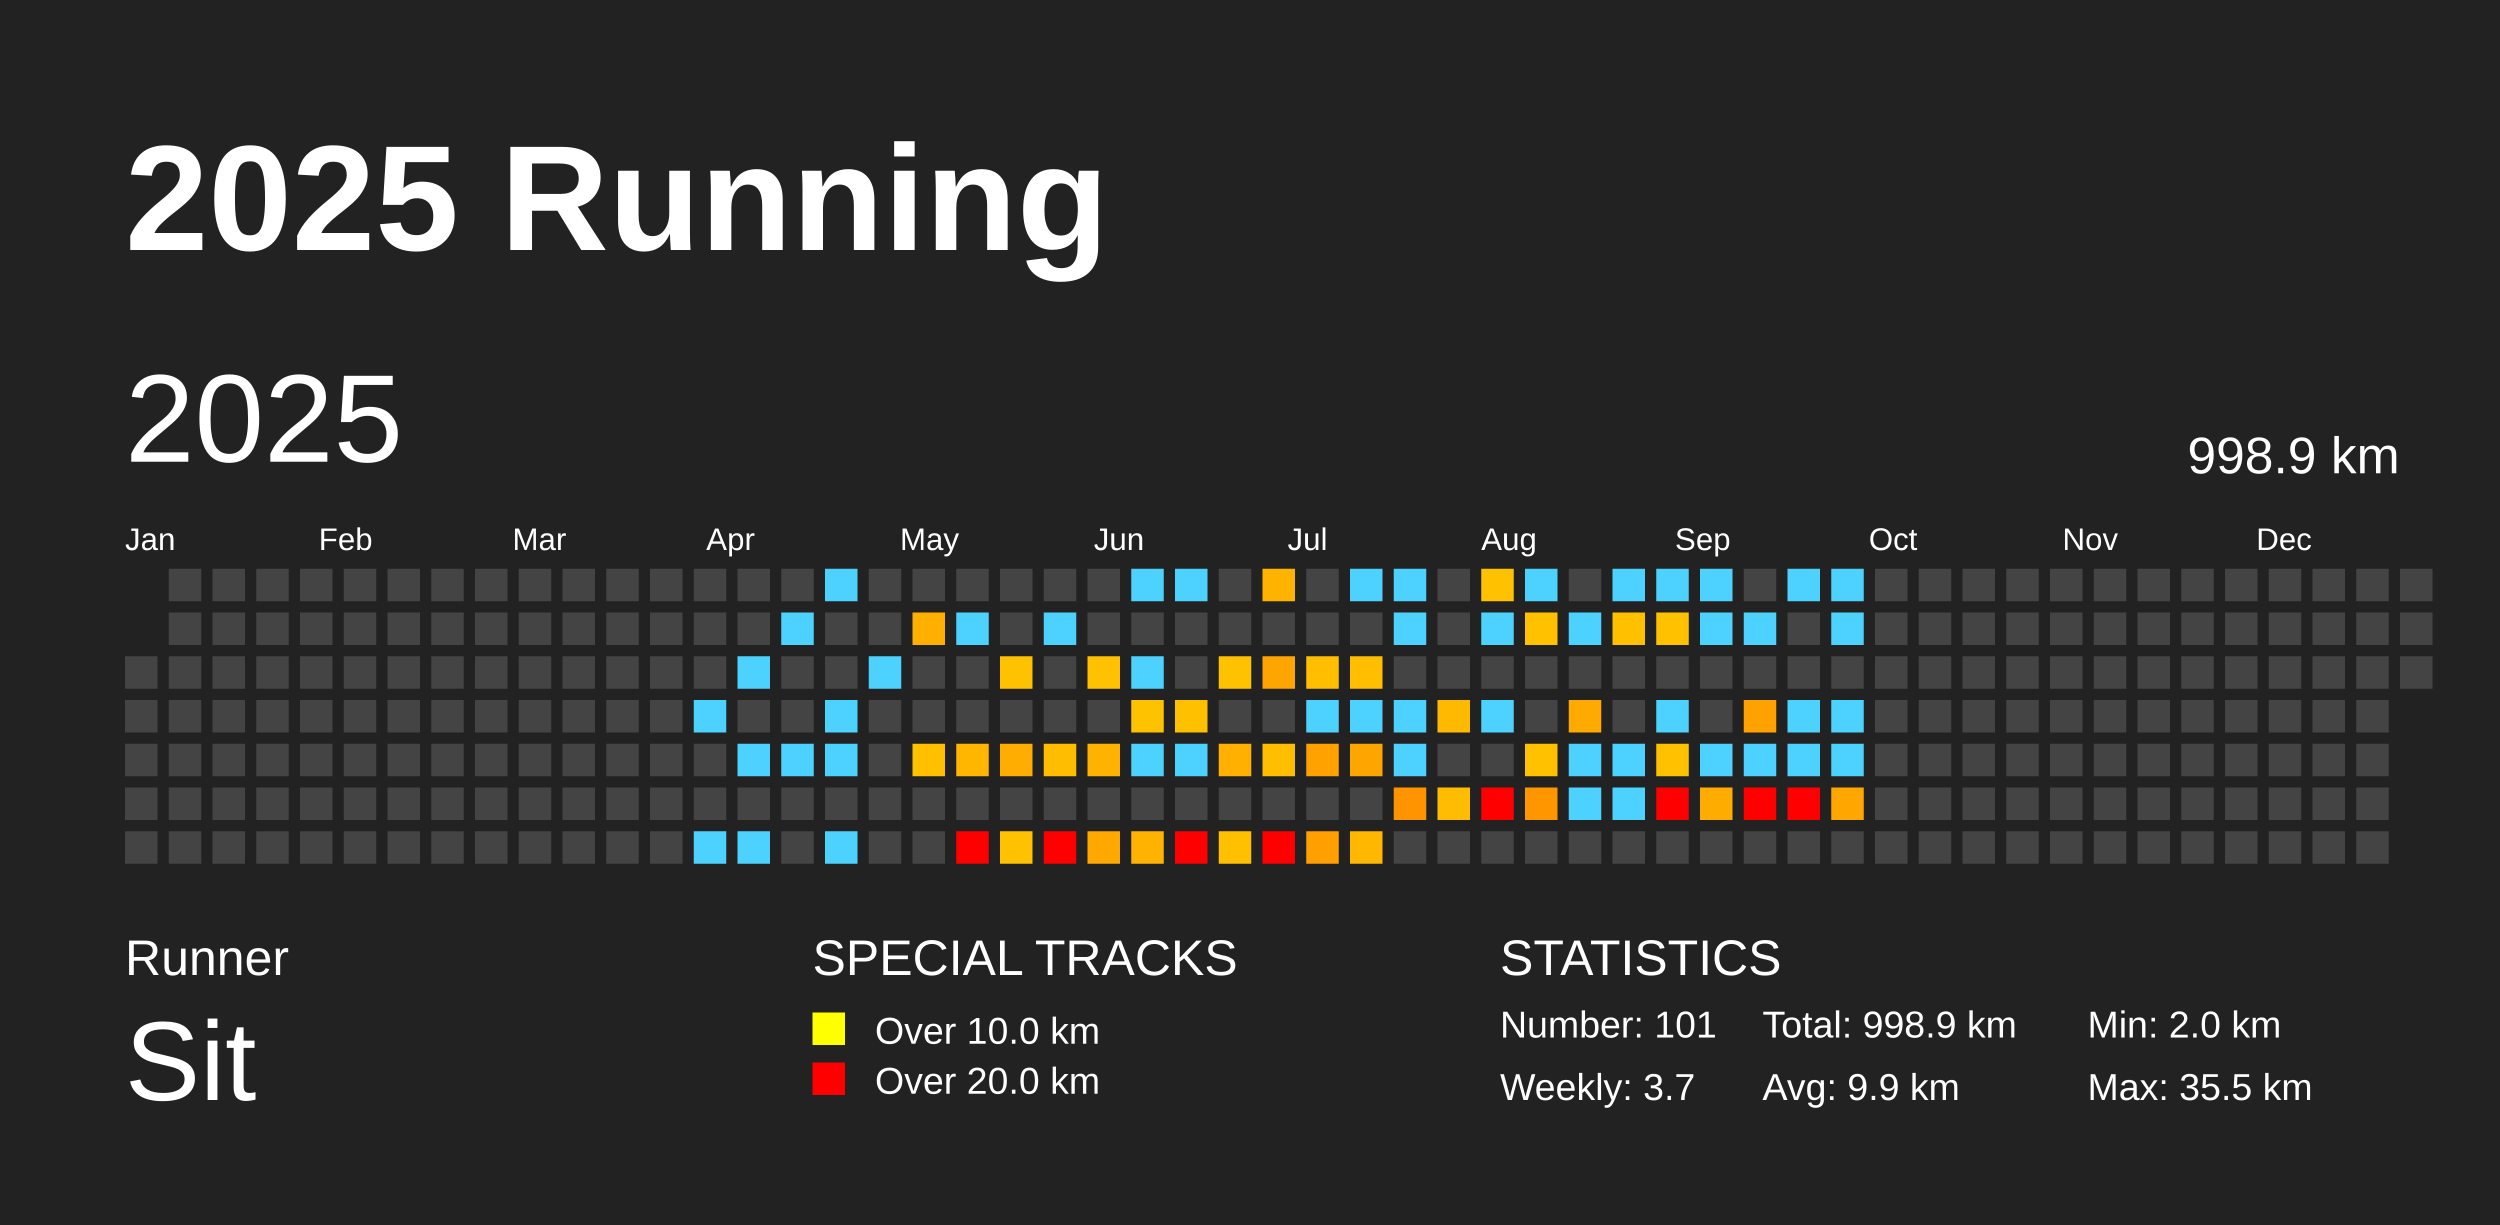
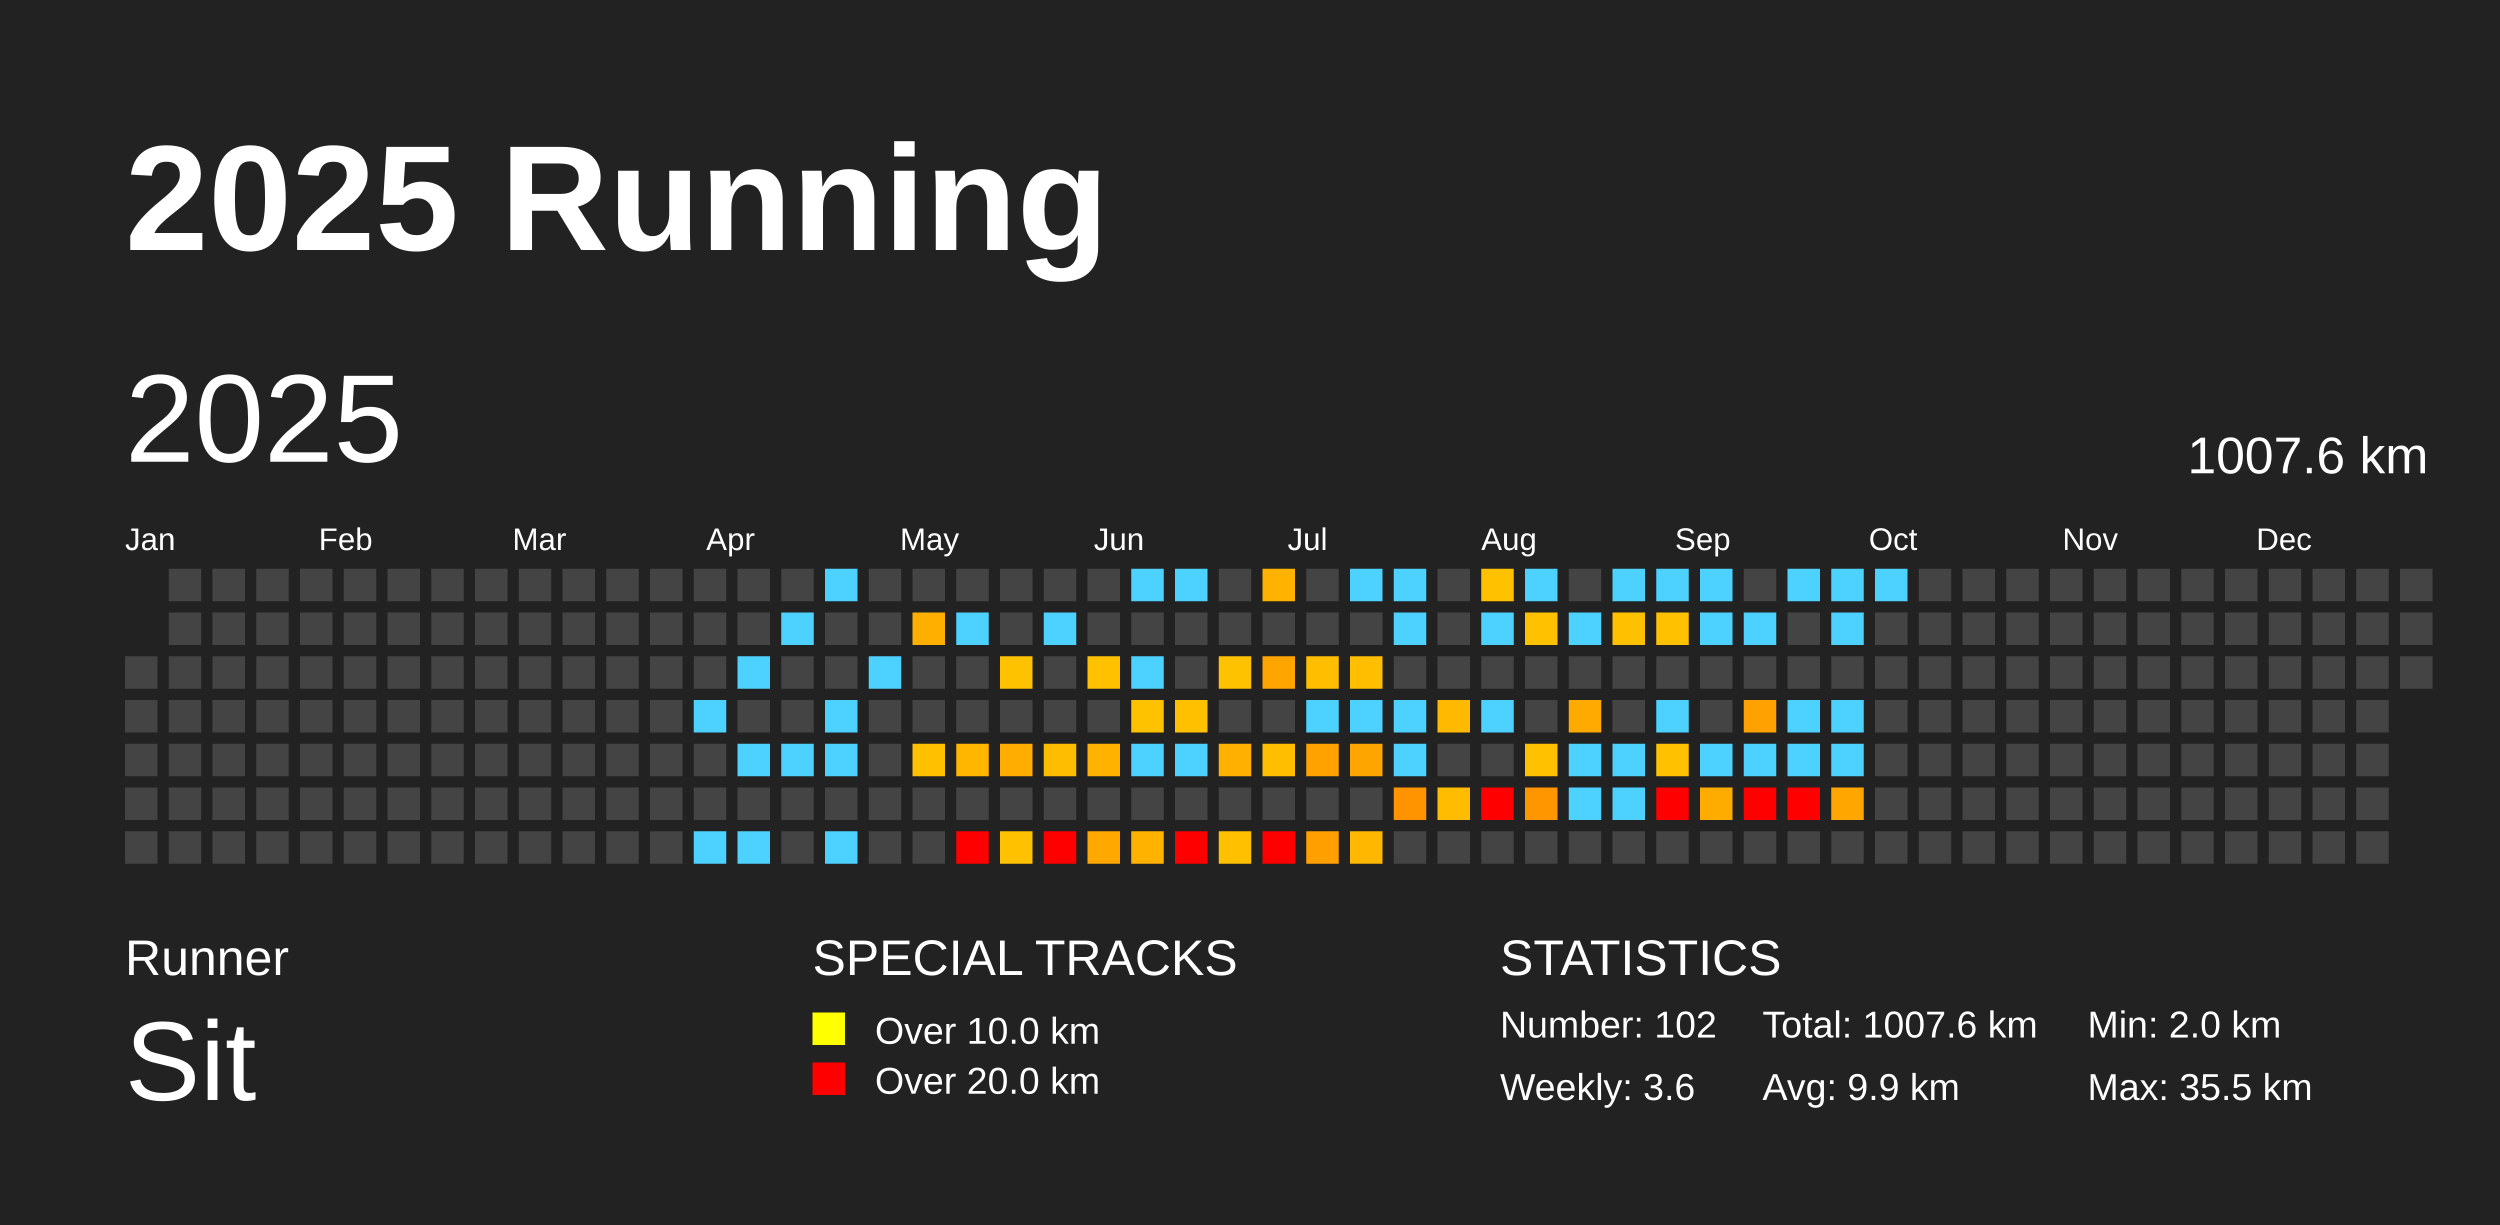
<svg xmlns="http://www.w3.org/2000/svg" baseProfile="full" height="98mm" version="1.1" viewBox="0,0,200,98" width="200mm">
  <defs />
  <rect fill="#222222" height="98" width="200" x="0" y="0" />
  <text fill="#FFFFFF" style="font-size:12px; font-family:Arial; font-weight:bold;" x="10" y="20">2025 Running</text>
  <text fill="#FFFFFF" style="font-size:4px; font-family:Arial" x="10" y="78">Runner</text>
  <text fill="#FFFFFF" style="font-size:9px; font-family:Arial" x="10" y="88">Sit</text>
  <text fill="#FFFFFF" style="font-size:4px; font-family:Arial" x="65" y="78">SPECIAL TRACKS</text>
  <rect fill="yellow" height="2.6" width="2.6" x="65" y="81" />
  <text fill="#FFFFFF" style="font-size:3px; font-family:Arial" x="70" y="83.5">Over 10.0 km</text>
  <rect fill="red" height="2.6" width="2.6" x="65" y="85" />
  <text fill="#FFFFFF" style="font-size:3px; font-family:Arial" x="70" y="87.5">Over 20.0 km</text>
  <text fill="#FFFFFF" style="font-size:4px; font-family:Arial" x="120" y="78">STATISTICS</text>
-   <text fill="#FFFFFF" style="font-size:3px; font-family:Arial" x="120" y="83">Number: 101</text>
-   <text fill="#FFFFFF" style="font-size:3px; font-family:Arial" x="120" y="88">Weekly: 3.7</text>
-   <text fill="#FFFFFF" style="font-size:3px; font-family:Arial" x="141" y="83">Total: 998.9 km</text>
+   <text fill="#FFFFFF" style="font-size:3px; font-family:Arial" x="120" y="83">Number: 102</text>
+   <text fill="#FFFFFF" style="font-size:3px; font-family:Arial" x="120" y="88">Weekly: 3.6</text>
+   <text fill="#FFFFFF" style="font-size:3px; font-family:Arial" x="141" y="83">Total: 1007.6 km</text>
  <text fill="#FFFFFF" style="font-size:3px; font-family:Arial" x="141" y="88">Avg: 9.9 km</text>
  <text fill="#FFFFFF" style="font-size:3px; font-family:Arial" x="167" y="83">Min: 2.0 km</text>
  <text fill="#FFFFFF" style="font-size:3px; font-family:Arial" x="167" y="88">Max: 35.5 km</text>
  <text dominant-baseline="hanging" fill="#FFFFFF" style="font-size:10.0px; font-family:Arial;" x="10" y="30">2025</text>
-   <text dominant-baseline="hanging" fill="#FFFFFF" style="font-size:4.125px; font-family:Arial;" x="175" y="35">998.9 km</text>
+   <text dominant-baseline="hanging" fill="#FFFFFF" style="font-size:4.125px; font-family:Arial;" x="175" y="35">1007.6 km</text>
  <text fill="#FFFFFF" style="font-size:2.5px; font-family:Arial" x="10.0" y="44">Jan</text>
  <text fill="#FFFFFF" style="font-size:2.5px; font-family:Arial" x="25.5" y="44">Feb</text>
  <text fill="#FFFFFF" style="font-size:2.5px; font-family:Arial" x="41.0" y="44">Mar</text>
  <text fill="#FFFFFF" style="font-size:2.5px; font-family:Arial" x="56.5" y="44">Apr</text>
  <text fill="#FFFFFF" style="font-size:2.5px; font-family:Arial" x="72.0" y="44">May</text>
  <text fill="#FFFFFF" style="font-size:2.5px; font-family:Arial" x="87.5" y="44">Jun</text>
  <text fill="#FFFFFF" style="font-size:2.5px; font-family:Arial" x="103.0" y="44">Jul</text>
  <text fill="#FFFFFF" style="font-size:2.5px; font-family:Arial" x="118.5" y="44">Aug</text>
  <text fill="#FFFFFF" style="font-size:2.5px; font-family:Arial" x="134.0" y="44">Sep</text>
  <text fill="#FFFFFF" style="font-size:2.5px; font-family:Arial" x="149.5" y="44">Oct</text>
  <text fill="#FFFFFF" style="font-size:2.5px; font-family:Arial" x="165.0" y="44">Nov</text>
  <text fill="#FFFFFF" style="font-size:2.5px; font-family:Arial" x="180.5" y="44">Dec</text>
  <rect fill="#444444" height="2.6" width="2.6" x="10.0" y="52.5" />
  <rect fill="#444444" height="2.6" width="2.6" x="10.0" y="56.0" />
  <rect fill="#444444" height="2.6" width="2.6" x="10.0" y="59.5" />
  <rect fill="#444444" height="2.6" width="2.6" x="10.0" y="63.0" />
  <rect fill="#444444" height="2.6" width="2.6" x="10.0" y="66.5" />
  <rect fill="#444444" height="2.6" width="2.6" x="13.5" y="45.5" />
  <rect fill="#444444" height="2.6" width="2.6" x="13.5" y="49.0" />
  <rect fill="#444444" height="2.6" width="2.6" x="13.5" y="52.5" />
  <rect fill="#444444" height="2.6" width="2.6" x="13.5" y="56.0" />
  <rect fill="#444444" height="2.6" width="2.6" x="13.5" y="59.5" />
  <rect fill="#444444" height="2.6" width="2.6" x="13.5" y="63.0" />
  <rect fill="#444444" height="2.6" width="2.6" x="13.5" y="66.5" />
  <rect fill="#444444" height="2.6" width="2.6" x="17.0" y="45.5" />
  <rect fill="#444444" height="2.6" width="2.6" x="17.0" y="49.0" />
  <rect fill="#444444" height="2.6" width="2.6" x="17.0" y="52.5" />
  <rect fill="#444444" height="2.6" width="2.6" x="17.0" y="56.0" />
  <rect fill="#444444" height="2.6" width="2.6" x="17.0" y="59.5" />
  <rect fill="#444444" height="2.6" width="2.6" x="17.0" y="63.0" />
  <rect fill="#444444" height="2.6" width="2.6" x="17.0" y="66.5" />
  <rect fill="#444444" height="2.6" width="2.6" x="20.5" y="45.5" />
  <rect fill="#444444" height="2.6" width="2.6" x="20.5" y="49.0" />
  <rect fill="#444444" height="2.6" width="2.6" x="20.5" y="52.5" />
  <rect fill="#444444" height="2.6" width="2.6" x="20.5" y="56.0" />
  <rect fill="#444444" height="2.6" width="2.6" x="20.5" y="59.5" />
  <rect fill="#444444" height="2.6" width="2.6" x="20.5" y="63.0" />
  <rect fill="#444444" height="2.6" width="2.6" x="20.5" y="66.5" />
  <rect fill="#444444" height="2.6" width="2.6" x="24.0" y="45.5" />
  <rect fill="#444444" height="2.6" width="2.6" x="24.0" y="49.0" />
  <rect fill="#444444" height="2.6" width="2.6" x="24.0" y="52.5" />
  <rect fill="#444444" height="2.6" width="2.6" x="24.0" y="56.0" />
  <rect fill="#444444" height="2.6" width="2.6" x="24.0" y="59.5" />
  <rect fill="#444444" height="2.6" width="2.6" x="24.0" y="63.0" />
  <rect fill="#444444" height="2.6" width="2.6" x="24.0" y="66.5" />
  <rect fill="#444444" height="2.6" width="2.6" x="27.5" y="45.5" />
  <rect fill="#444444" height="2.6" width="2.6" x="27.5" y="49.0" />
  <rect fill="#444444" height="2.6" width="2.6" x="27.5" y="52.5" />
  <rect fill="#444444" height="2.6" width="2.6" x="27.5" y="56.0" />
  <rect fill="#444444" height="2.6" width="2.6" x="27.5" y="59.5" />
  <rect fill="#444444" height="2.6" width="2.6" x="27.5" y="63.0" />
  <rect fill="#444444" height="2.6" width="2.6" x="27.5" y="66.5" />
  <rect fill="#444444" height="2.6" width="2.6" x="31.0" y="45.5" />
  <rect fill="#444444" height="2.6" width="2.6" x="31.0" y="49.0" />
  <rect fill="#444444" height="2.6" width="2.6" x="31.0" y="52.5" />
  <rect fill="#444444" height="2.6" width="2.6" x="31.0" y="56.0" />
  <rect fill="#444444" height="2.6" width="2.6" x="31.0" y="59.5" />
  <rect fill="#444444" height="2.6" width="2.6" x="31.0" y="63.0" />
  <rect fill="#444444" height="2.6" width="2.6" x="31.0" y="66.5" />
  <rect fill="#444444" height="2.6" width="2.6" x="34.5" y="45.5" />
  <rect fill="#444444" height="2.6" width="2.6" x="34.5" y="49.0" />
  <rect fill="#444444" height="2.6" width="2.6" x="34.5" y="52.5" />
  <rect fill="#444444" height="2.6" width="2.6" x="34.5" y="56.0" />
  <rect fill="#444444" height="2.6" width="2.6" x="34.5" y="59.5" />
  <rect fill="#444444" height="2.6" width="2.6" x="34.5" y="63.0" />
  <rect fill="#444444" height="2.6" width="2.6" x="34.5" y="66.5" />
  <rect fill="#444444" height="2.6" width="2.6" x="38.0" y="45.5" />
  <rect fill="#444444" height="2.6" width="2.6" x="38.0" y="49.0" />
  <rect fill="#444444" height="2.6" width="2.6" x="38.0" y="52.5" />
  <rect fill="#444444" height="2.6" width="2.6" x="38.0" y="56.0" />
  <rect fill="#444444" height="2.6" width="2.6" x="38.0" y="59.5" />
  <rect fill="#444444" height="2.6" width="2.6" x="38.0" y="63.0" />
  <rect fill="#444444" height="2.6" width="2.6" x="38.0" y="66.5" />
  <rect fill="#444444" height="2.6" width="2.6" x="41.5" y="45.5" />
  <rect fill="#444444" height="2.6" width="2.6" x="41.5" y="49.0" />
  <rect fill="#444444" height="2.6" width="2.6" x="41.5" y="52.5" />
  <rect fill="#444444" height="2.6" width="2.6" x="41.5" y="56.0" />
  <rect fill="#444444" height="2.6" width="2.6" x="41.5" y="59.5" />
  <rect fill="#444444" height="2.6" width="2.6" x="41.5" y="63.0" />
  <rect fill="#444444" height="2.6" width="2.6" x="41.5" y="66.5" />
  <rect fill="#444444" height="2.6" width="2.6" x="45.0" y="45.5" />
  <rect fill="#444444" height="2.6" width="2.6" x="45.0" y="49.0" />
  <rect fill="#444444" height="2.6" width="2.6" x="45.0" y="52.5" />
  <rect fill="#444444" height="2.6" width="2.6" x="45.0" y="56.0" />
  <rect fill="#444444" height="2.6" width="2.6" x="45.0" y="59.5" />
  <rect fill="#444444" height="2.6" width="2.6" x="45.0" y="63.0" />
  <rect fill="#444444" height="2.6" width="2.6" x="45.0" y="66.5" />
  <rect fill="#444444" height="2.6" width="2.6" x="48.5" y="45.5" />
  <rect fill="#444444" height="2.6" width="2.6" x="48.5" y="49.0" />
  <rect fill="#444444" height="2.6" width="2.6" x="48.5" y="52.5" />
  <rect fill="#444444" height="2.6" width="2.6" x="48.5" y="56.0" />
  <rect fill="#444444" height="2.6" width="2.6" x="48.5" y="59.5" />
  <rect fill="#444444" height="2.6" width="2.6" x="48.5" y="63.0" />
  <rect fill="#444444" height="2.6" width="2.6" x="48.5" y="66.5" />
  <rect fill="#444444" height="2.6" width="2.6" x="52.0" y="45.5" />
  <rect fill="#444444" height="2.6" width="2.6" x="52.0" y="49.0" />
  <rect fill="#444444" height="2.6" width="2.6" x="52.0" y="52.5" />
  <rect fill="#444444" height="2.6" width="2.6" x="52.0" y="56.0" />
  <rect fill="#444444" height="2.6" width="2.6" x="52.0" y="59.5" />
  <rect fill="#444444" height="2.6" width="2.6" x="52.0" y="63.0" />
  <rect fill="#444444" height="2.6" width="2.6" x="52.0" y="66.5" />
  <rect fill="#444444" height="2.6" width="2.6" x="55.5" y="45.5" />
  <rect fill="#444444" height="2.6" width="2.6" x="55.5" y="49.0" />
  <rect fill="#444444" height="2.6" width="2.6" x="55.5" y="52.5" />
  <rect fill="#4dd2ff" height="2.6" width="2.6" x="55.5" y="56.0" />
  <rect fill="#444444" height="2.6" width="2.6" x="55.5" y="59.5" />
  <rect fill="#444444" height="2.6" width="2.6" x="55.5" y="63.0" />
  <rect fill="#4dd2ff" height="2.6" width="2.6" x="55.5" y="66.5" />
  <rect fill="#444444" height="2.6" width="2.6" x="59.0" y="45.5" />
  <rect fill="#444444" height="2.6" width="2.6" x="59.0" y="49.0" />
  <rect fill="#4dd2ff" height="2.6" width="2.6" x="59.0" y="52.5" />
  <rect fill="#444444" height="2.6" width="2.6" x="59.0" y="56.0" />
  <rect fill="#4dd2ff" height="2.6" width="2.6" x="59.0" y="59.5" />
  <rect fill="#444444" height="2.6" width="2.6" x="59.0" y="63.0" />
  <rect fill="#4dd2ff" height="2.6" width="2.6" x="59.0" y="66.5" />
  <rect fill="#444444" height="2.6" width="2.6" x="62.5" y="45.5" />
  <rect fill="#4dd2ff" height="2.6" width="2.6" x="62.5" y="49.0" />
  <rect fill="#444444" height="2.6" width="2.6" x="62.5" y="52.5" />
  <rect fill="#444444" height="2.6" width="2.6" x="62.5" y="56.0" />
  <rect fill="#4dd2ff" height="2.6" width="2.6" x="62.5" y="59.5" />
  <rect fill="#444444" height="2.6" width="2.6" x="62.5" y="63.0" />
  <rect fill="#444444" height="2.6" width="2.6" x="62.5" y="66.5" />
  <rect fill="#4dd2ff" height="2.6" width="2.6" x="66.0" y="45.5" />
  <rect fill="#444444" height="2.6" width="2.6" x="66.0" y="49.0" />
  <rect fill="#444444" height="2.6" width="2.6" x="66.0" y="52.5" />
  <rect fill="#4dd2ff" height="2.6" width="2.6" x="66.0" y="56.0" />
  <rect fill="#4dd2ff" height="2.6" width="2.6" x="66.0" y="59.5" />
  <rect fill="#444444" height="2.6" width="2.6" x="66.0" y="63.0" />
  <rect fill="#4dd2ff" height="2.6" width="2.6" x="66.0" y="66.5" />
  <rect fill="#444444" height="2.6" width="2.6" x="69.5" y="45.5" />
  <rect fill="#444444" height="2.6" width="2.6" x="69.5" y="49.0" />
  <rect fill="#4dd2ff" height="2.6" width="2.6" x="69.5" y="52.5" />
  <rect fill="#444444" height="2.6" width="2.6" x="69.5" y="56.0" />
  <rect fill="#444444" height="2.6" width="2.6" x="69.5" y="59.5" />
  <rect fill="#444444" height="2.6" width="2.6" x="69.5" y="63.0" />
  <rect fill="#444444" height="2.6" width="2.6" x="69.5" y="66.5" />
  <rect fill="#444444" height="2.6" width="2.6" x="73.0" y="45.5" />
  <rect fill="#ffaf00" height="2.6" width="2.6" x="73.0" y="49.0" />
  <rect fill="#444444" height="2.6" width="2.6" x="73.0" y="52.5" />
  <rect fill="#444444" height="2.6" width="2.6" x="73.0" y="56.0" />
  <rect fill="#ffc000" height="2.6" width="2.6" x="73.0" y="59.5" />
  <rect fill="#444444" height="2.6" width="2.6" x="73.0" y="63.0" />
  <rect fill="#444444" height="2.6" width="2.6" x="73.0" y="66.5" />
  <rect fill="#444444" height="2.6" width="2.6" x="76.5" y="45.5" />
  <rect fill="#4dd2ff" height="2.6" width="2.6" x="76.5" y="49.0" />
  <rect fill="#444444" height="2.6" width="2.6" x="76.5" y="52.5" />
  <rect fill="#444444" height="2.6" width="2.6" x="76.5" y="56.0" />
  <rect fill="#ffb600" height="2.6" width="2.6" x="76.5" y="59.5" />
  <rect fill="#444444" height="2.6" width="2.6" x="76.5" y="63.0" />
  <rect fill="red" height="2.6" width="2.6" x="76.5" y="66.5" />
  <rect fill="#444444" height="2.6" width="2.6" x="80.0" y="45.5" />
  <rect fill="#444444" height="2.6" width="2.6" x="80.0" y="49.0" />
  <rect fill="#ffc200" height="2.6" width="2.6" x="80.0" y="52.5" />
  <rect fill="#444444" height="2.6" width="2.6" x="80.0" y="56.0" />
  <rect fill="#ffad00" height="2.6" width="2.6" x="80.0" y="59.5" />
  <rect fill="#444444" height="2.6" width="2.6" x="80.0" y="63.0" />
  <rect fill="#ffc100" height="2.6" width="2.6" x="80.0" y="66.5" />
  <rect fill="#444444" height="2.6" width="2.6" x="83.5" y="45.5" />
  <rect fill="#4dd2ff" height="2.6" width="2.6" x="83.5" y="49.0" />
  <rect fill="#444444" height="2.6" width="2.6" x="83.5" y="52.5" />
  <rect fill="#444444" height="2.6" width="2.6" x="83.5" y="56.0" />
  <rect fill="#ffbd00" height="2.6" width="2.6" x="83.5" y="59.5" />
  <rect fill="#444444" height="2.6" width="2.6" x="83.5" y="63.0" />
  <rect fill="red" height="2.6" width="2.6" x="83.5" y="66.5" />
  <rect fill="#444444" height="2.6" width="2.6" x="87.0" y="45.5" />
  <rect fill="#444444" height="2.6" width="2.6" x="87.0" y="49.0" />
  <rect fill="#ffc100" height="2.6" width="2.6" x="87.0" y="52.5" />
  <rect fill="#444444" height="2.6" width="2.6" x="87.0" y="56.0" />
  <rect fill="#ffb300" height="2.6" width="2.6" x="87.0" y="59.5" />
  <rect fill="#444444" height="2.6" width="2.6" x="87.0" y="63.0" />
  <rect fill="#ffa800" height="2.6" width="2.6" x="87.0" y="66.5" />
  <rect fill="#4dd2ff" height="2.6" width="2.6" x="90.5" y="45.5" />
  <rect fill="#444444" height="2.6" width="2.6" x="90.5" y="49.0" />
  <rect fill="#4dd2ff" height="2.6" width="2.6" x="90.5" y="52.5" />
  <rect fill="#ffc200" height="2.6" width="2.6" x="90.5" y="56.0" />
  <rect fill="#4dd2ff" height="2.6" width="2.6" x="90.5" y="59.5" />
  <rect fill="#444444" height="2.6" width="2.6" x="90.5" y="63.0" />
  <rect fill="#ffb300" height="2.6" width="2.6" x="90.5" y="66.5" />
  <rect fill="#4dd2ff" height="2.6" width="2.6" x="94.0" y="45.5" />
  <rect fill="#444444" height="2.6" width="2.6" x="94.0" y="49.0" />
  <rect fill="#444444" height="2.6" width="2.6" x="94.0" y="52.5" />
  <rect fill="#ffc000" height="2.6" width="2.6" x="94.0" y="56.0" />
  <rect fill="#4dd2ff" height="2.6" width="2.6" x="94.0" y="59.5" />
  <rect fill="#444444" height="2.6" width="2.6" x="94.0" y="63.0" />
  <rect fill="red" height="2.6" width="2.6" x="94.0" y="66.5" />
  <rect fill="#444444" height="2.6" width="2.6" x="97.5" y="45.5" />
  <rect fill="#444444" height="2.6" width="2.6" x="97.5" y="49.0" />
  <rect fill="#ffc200" height="2.6" width="2.6" x="97.5" y="52.5" />
  <rect fill="#444444" height="2.6" width="2.6" x="97.5" y="56.0" />
  <rect fill="#ffb000" height="2.6" width="2.6" x="97.5" y="59.5" />
  <rect fill="#444444" height="2.6" width="2.6" x="97.5" y="63.0" />
  <rect fill="#ffc000" height="2.6" width="2.6" x="97.5" y="66.5" />
  <rect fill="#ffb200" height="2.6" width="2.6" x="101.0" y="45.5" />
  <rect fill="#444444" height="2.6" width="2.6" x="101.0" y="49.0" />
  <rect fill="#ffa500" height="2.6" width="2.6" x="101.0" y="52.5" />
  <rect fill="#444444" height="2.6" width="2.6" x="101.0" y="56.0" />
  <rect fill="#ffbf00" height="2.6" width="2.6" x="101.0" y="59.5" />
  <rect fill="#444444" height="2.6" width="2.6" x="101.0" y="63.0" />
  <rect fill="red" height="2.6" width="2.6" x="101.0" y="66.5" />
  <rect fill="#444444" height="2.6" width="2.6" x="104.5" y="45.5" />
  <rect fill="#444444" height="2.6" width="2.6" x="104.5" y="49.0" />
  <rect fill="#ffbf00" height="2.6" width="2.6" x="104.5" y="52.5" />
  <rect fill="#4dd2ff" height="2.6" width="2.6" x="104.5" y="56.0" />
  <rect fill="#ffa200" height="2.6" width="2.6" x="104.5" y="59.5" />
  <rect fill="#444444" height="2.6" width="2.6" x="104.5" y="63.0" />
  <rect fill="#ff9f00" height="2.6" width="2.6" x="104.5" y="66.5" />
  <rect fill="#4dd2ff" height="2.6" width="2.6" x="108.0" y="45.5" />
  <rect fill="#444444" height="2.6" width="2.6" x="108.0" y="49.0" />
  <rect fill="#ffbf00" height="2.6" width="2.6" x="108.0" y="52.5" />
  <rect fill="#4dd2ff" height="2.6" width="2.6" x="108.0" y="56.0" />
  <rect fill="#ffa500" height="2.6" width="2.6" x="108.0" y="59.5" />
  <rect fill="#444444" height="2.6" width="2.6" x="108.0" y="63.0" />
  <rect fill="#ffb700" height="2.6" width="2.6" x="108.0" y="66.5" />
  <rect fill="#4dd2ff" height="2.6" width="2.6" x="111.5" y="45.5" />
  <rect fill="#4dd2ff" height="2.6" width="2.6" x="111.5" y="49.0" />
  <rect fill="#444444" height="2.6" width="2.6" x="111.5" y="52.5" />
  <rect fill="#4dd2ff" height="2.6" width="2.6" x="111.5" y="56.0" />
  <rect fill="#4dd2ff" height="2.6" width="2.6" x="111.5" y="59.5" />
  <rect fill="#ff9300" height="2.6" width="2.6" x="111.5" y="63.0" />
  <rect fill="#444444" height="2.6" width="2.6" x="111.5" y="66.5" />
  <rect fill="#444444" height="2.6" width="2.6" x="115.0" y="45.5" />
  <rect fill="#444444" height="2.6" width="2.6" x="115.0" y="49.0" />
  <rect fill="#444444" height="2.6" width="2.6" x="115.0" y="52.5" />
  <rect fill="#ffb900" height="2.6" width="2.6" x="115.0" y="56.0" />
  <rect fill="#444444" height="2.6" width="2.6" x="115.0" y="59.5" />
  <rect fill="#ffbc00" height="2.6" width="2.6" x="115.0" y="63.0" />
  <rect fill="#444444" height="2.6" width="2.6" x="115.0" y="66.5" />
  <rect fill="#ffc100" height="2.6" width="2.6" x="118.5" y="45.5" />
  <rect fill="#4dd2ff" height="2.6" width="2.6" x="118.5" y="49.0" />
  <rect fill="#444444" height="2.6" width="2.6" x="118.5" y="52.5" />
  <rect fill="#4dd2ff" height="2.6" width="2.6" x="118.5" y="56.0" />
  <rect fill="#444444" height="2.6" width="2.6" x="118.5" y="59.5" />
  <rect fill="red" height="2.6" width="2.6" x="118.5" y="63.0" />
  <rect fill="#444444" height="2.6" width="2.6" x="118.5" y="66.5" />
  <rect fill="#4dd2ff" height="2.6" width="2.6" x="122.0" y="45.5" />
  <rect fill="#ffc100" height="2.6" width="2.6" x="122.0" y="49.0" />
  <rect fill="#444444" height="2.6" width="2.6" x="122.0" y="52.5" />
  <rect fill="#444444" height="2.6" width="2.6" x="122.0" y="56.0" />
  <rect fill="#ffc100" height="2.6" width="2.6" x="122.0" y="59.5" />
  <rect fill="#ff9600" height="2.6" width="2.6" x="122.0" y="63.0" />
  <rect fill="#444444" height="2.6" width="2.6" x="122.0" y="66.5" />
  <rect fill="#444444" height="2.6" width="2.6" x="125.5" y="45.5" />
  <rect fill="#4dd2ff" height="2.6" width="2.6" x="125.5" y="49.0" />
  <rect fill="#444444" height="2.6" width="2.6" x="125.5" y="52.5" />
  <rect fill="#ffaa00" height="2.6" width="2.6" x="125.5" y="56.0" />
  <rect fill="#4dd2ff" height="2.6" width="2.6" x="125.5" y="59.5" />
  <rect fill="#4dd2ff" height="2.6" width="2.6" x="125.5" y="63.0" />
  <rect fill="#444444" height="2.6" width="2.6" x="125.5" y="66.5" />
  <rect fill="#4dd2ff" height="2.6" width="2.6" x="129.0" y="45.5" />
  <rect fill="#ffc000" height="2.6" width="2.6" x="129.0" y="49.0" />
  <rect fill="#444444" height="2.6" width="2.6" x="129.0" y="52.5" />
  <rect fill="#444444" height="2.6" width="2.6" x="129.0" y="56.0" />
  <rect fill="#4dd2ff" height="2.6" width="2.6" x="129.0" y="59.5" />
  <rect fill="#4dd2ff" height="2.6" width="2.6" x="129.0" y="63.0" />
  <rect fill="#444444" height="2.6" width="2.6" x="129.0" y="66.5" />
  <rect fill="#4dd2ff" height="2.6" width="2.6" x="132.5" y="45.5" />
  <rect fill="#ffc100" height="2.6" width="2.6" x="132.5" y="49.0" />
  <rect fill="#444444" height="2.6" width="2.6" x="132.5" y="52.5" />
  <rect fill="#4dd2ff" height="2.6" width="2.6" x="132.5" y="56.0" />
  <rect fill="#ffc100" height="2.6" width="2.6" x="132.5" y="59.5" />
  <rect fill="red" height="2.6" width="2.6" x="132.5" y="63.0" />
  <rect fill="#444444" height="2.6" width="2.6" x="132.5" y="66.5" />
  <rect fill="#4dd2ff" height="2.6" width="2.6" x="136.0" y="45.5" />
  <rect fill="#4dd2ff" height="2.6" width="2.6" x="136.0" y="49.0" />
  <rect fill="#444444" height="2.6" width="2.6" x="136.0" y="52.5" />
  <rect fill="#444444" height="2.6" width="2.6" x="136.0" y="56.0" />
  <rect fill="#4dd2ff" height="2.6" width="2.6" x="136.0" y="59.5" />
  <rect fill="#ffac00" height="2.6" width="2.6" x="136.0" y="63.0" />
  <rect fill="#444444" height="2.6" width="2.6" x="136.0" y="66.5" />
  <rect fill="#444444" height="2.6" width="2.6" x="139.5" y="45.5" />
  <rect fill="#4dd2ff" height="2.6" width="2.6" x="139.5" y="49.0" />
  <rect fill="#444444" height="2.6" width="2.6" x="139.5" y="52.5" />
  <rect fill="#ffa100" height="2.6" width="2.6" x="139.5" y="56.0" />
  <rect fill="#4dd2ff" height="2.6" width="2.6" x="139.5" y="59.5" />
  <rect fill="red" height="2.6" width="2.6" x="139.5" y="63.0" />
  <rect fill="#444444" height="2.6" width="2.6" x="139.5" y="66.5" />
  <rect fill="#4dd2ff" height="2.6" width="2.6" x="143.0" y="45.5" />
  <rect fill="#444444" height="2.6" width="2.6" x="143.0" y="49.0" />
  <rect fill="#444444" height="2.6" width="2.6" x="143.0" y="52.5" />
  <rect fill="#4dd2ff" height="2.6" width="2.6" x="143.0" y="56.0" />
  <rect fill="#4dd2ff" height="2.6" width="2.6" x="143.0" y="59.5" />
  <rect fill="red" height="2.6" width="2.6" x="143.0" y="63.0" />
  <rect fill="#444444" height="2.6" width="2.6" x="143.0" y="66.5" />
  <rect fill="#4dd2ff" height="2.6" width="2.6" x="146.5" y="45.5" />
  <rect fill="#4dd2ff" height="2.6" width="2.6" x="146.5" y="49.0" />
  <rect fill="#444444" height="2.6" width="2.6" x="146.5" y="52.5" />
  <rect fill="#4dd2ff" height="2.6" width="2.6" x="146.5" y="56.0" />
  <rect fill="#4dd2ff" height="2.6" width="2.6" x="146.5" y="59.5" />
  <rect fill="#ffa600" height="2.6" width="2.6" x="146.5" y="63.0" />
  <rect fill="#444444" height="2.6" width="2.6" x="146.5" y="66.5" />
-   <rect fill="#444444" height="2.6" width="2.6" x="150.0" y="45.5" />
+   <rect fill="#4dd2ff" height="2.6" width="2.6" x="150.0" y="45.5" />
  <rect fill="#444444" height="2.6" width="2.6" x="150.0" y="49.0" />
  <rect fill="#444444" height="2.6" width="2.6" x="150.0" y="52.5" />
  <rect fill="#444444" height="2.6" width="2.6" x="150.0" y="56.0" />
  <rect fill="#444444" height="2.6" width="2.6" x="150.0" y="59.5" />
  <rect fill="#444444" height="2.6" width="2.6" x="150.0" y="63.0" />
  <rect fill="#444444" height="2.6" width="2.6" x="150.0" y="66.5" />
  <rect fill="#444444" height="2.6" width="2.6" x="153.5" y="45.5" />
  <rect fill="#444444" height="2.6" width="2.6" x="153.5" y="49.0" />
  <rect fill="#444444" height="2.6" width="2.6" x="153.5" y="52.5" />
  <rect fill="#444444" height="2.6" width="2.6" x="153.5" y="56.0" />
  <rect fill="#444444" height="2.6" width="2.6" x="153.5" y="59.5" />
  <rect fill="#444444" height="2.6" width="2.6" x="153.5" y="63.0" />
  <rect fill="#444444" height="2.6" width="2.6" x="153.5" y="66.5" />
  <rect fill="#444444" height="2.6" width="2.6" x="157.0" y="45.5" />
  <rect fill="#444444" height="2.6" width="2.6" x="157.0" y="49.0" />
  <rect fill="#444444" height="2.6" width="2.6" x="157.0" y="52.5" />
  <rect fill="#444444" height="2.6" width="2.6" x="157.0" y="56.0" />
  <rect fill="#444444" height="2.6" width="2.6" x="157.0" y="59.5" />
  <rect fill="#444444" height="2.6" width="2.6" x="157.0" y="63.0" />
  <rect fill="#444444" height="2.6" width="2.6" x="157.0" y="66.5" />
  <rect fill="#444444" height="2.6" width="2.6" x="160.5" y="45.5" />
  <rect fill="#444444" height="2.6" width="2.6" x="160.5" y="49.0" />
  <rect fill="#444444" height="2.6" width="2.6" x="160.5" y="52.5" />
  <rect fill="#444444" height="2.6" width="2.6" x="160.5" y="56.0" />
  <rect fill="#444444" height="2.6" width="2.6" x="160.5" y="59.5" />
  <rect fill="#444444" height="2.6" width="2.6" x="160.5" y="63.0" />
  <rect fill="#444444" height="2.6" width="2.6" x="160.5" y="66.5" />
  <rect fill="#444444" height="2.6" width="2.6" x="164.0" y="45.5" />
  <rect fill="#444444" height="2.6" width="2.6" x="164.0" y="49.0" />
  <rect fill="#444444" height="2.6" width="2.6" x="164.0" y="52.5" />
  <rect fill="#444444" height="2.6" width="2.6" x="164.0" y="56.0" />
  <rect fill="#444444" height="2.6" width="2.6" x="164.0" y="59.5" />
  <rect fill="#444444" height="2.6" width="2.6" x="164.0" y="63.0" />
  <rect fill="#444444" height="2.6" width="2.6" x="164.0" y="66.5" />
  <rect fill="#444444" height="2.6" width="2.6" x="167.5" y="45.5" />
  <rect fill="#444444" height="2.6" width="2.6" x="167.5" y="49.0" />
  <rect fill="#444444" height="2.6" width="2.6" x="167.5" y="52.5" />
  <rect fill="#444444" height="2.6" width="2.6" x="167.5" y="56.0" />
  <rect fill="#444444" height="2.6" width="2.6" x="167.5" y="59.5" />
  <rect fill="#444444" height="2.6" width="2.6" x="167.5" y="63.0" />
  <rect fill="#444444" height="2.6" width="2.6" x="167.5" y="66.5" />
  <rect fill="#444444" height="2.6" width="2.6" x="171.0" y="45.5" />
  <rect fill="#444444" height="2.6" width="2.6" x="171.0" y="49.0" />
  <rect fill="#444444" height="2.6" width="2.6" x="171.0" y="52.5" />
  <rect fill="#444444" height="2.6" width="2.6" x="171.0" y="56.0" />
  <rect fill="#444444" height="2.6" width="2.6" x="171.0" y="59.5" />
  <rect fill="#444444" height="2.6" width="2.6" x="171.0" y="63.0" />
  <rect fill="#444444" height="2.6" width="2.6" x="171.0" y="66.5" />
  <rect fill="#444444" height="2.6" width="2.6" x="174.5" y="45.5" />
  <rect fill="#444444" height="2.6" width="2.6" x="174.5" y="49.0" />
  <rect fill="#444444" height="2.6" width="2.6" x="174.5" y="52.5" />
  <rect fill="#444444" height="2.6" width="2.6" x="174.5" y="56.0" />
  <rect fill="#444444" height="2.6" width="2.6" x="174.5" y="59.5" />
  <rect fill="#444444" height="2.6" width="2.6" x="174.5" y="63.0" />
  <rect fill="#444444" height="2.6" width="2.6" x="174.5" y="66.5" />
  <rect fill="#444444" height="2.6" width="2.6" x="178.0" y="45.5" />
  <rect fill="#444444" height="2.6" width="2.6" x="178.0" y="49.0" />
  <rect fill="#444444" height="2.6" width="2.6" x="178.0" y="52.5" />
  <rect fill="#444444" height="2.6" width="2.6" x="178.0" y="56.0" />
  <rect fill="#444444" height="2.6" width="2.6" x="178.0" y="59.5" />
  <rect fill="#444444" height="2.6" width="2.6" x="178.0" y="63.0" />
  <rect fill="#444444" height="2.6" width="2.6" x="178.0" y="66.5" />
  <rect fill="#444444" height="2.6" width="2.6" x="181.5" y="45.5" />
  <rect fill="#444444" height="2.6" width="2.6" x="181.5" y="49.0" />
  <rect fill="#444444" height="2.6" width="2.6" x="181.5" y="52.5" />
  <rect fill="#444444" height="2.6" width="2.6" x="181.5" y="56.0" />
  <rect fill="#444444" height="2.6" width="2.6" x="181.5" y="59.5" />
  <rect fill="#444444" height="2.6" width="2.6" x="181.5" y="63.0" />
  <rect fill="#444444" height="2.6" width="2.6" x="181.5" y="66.5" />
  <rect fill="#444444" height="2.6" width="2.6" x="185.0" y="45.5" />
  <rect fill="#444444" height="2.6" width="2.6" x="185.0" y="49.0" />
  <rect fill="#444444" height="2.6" width="2.6" x="185.0" y="52.5" />
  <rect fill="#444444" height="2.6" width="2.6" x="185.0" y="56.0" />
  <rect fill="#444444" height="2.6" width="2.6" x="185.0" y="59.5" />
  <rect fill="#444444" height="2.6" width="2.6" x="185.0" y="63.0" />
  <rect fill="#444444" height="2.6" width="2.6" x="185.0" y="66.5" />
  <rect fill="#444444" height="2.6" width="2.6" x="188.5" y="45.5" />
  <rect fill="#444444" height="2.6" width="2.6" x="188.5" y="49.0" />
  <rect fill="#444444" height="2.6" width="2.6" x="188.5" y="52.5" />
  <rect fill="#444444" height="2.6" width="2.6" x="188.5" y="56.0" />
  <rect fill="#444444" height="2.6" width="2.6" x="188.5" y="59.5" />
  <rect fill="#444444" height="2.6" width="2.6" x="188.5" y="63.0" />
  <rect fill="#444444" height="2.6" width="2.6" x="188.5" y="66.5" />
  <rect fill="#444444" height="2.6" width="2.6" x="192.0" y="45.5" />
  <rect fill="#444444" height="2.6" width="2.6" x="192.0" y="49.0" />
  <rect fill="#444444" height="2.6" width="2.6" x="192.0" y="52.5" />
</svg>
